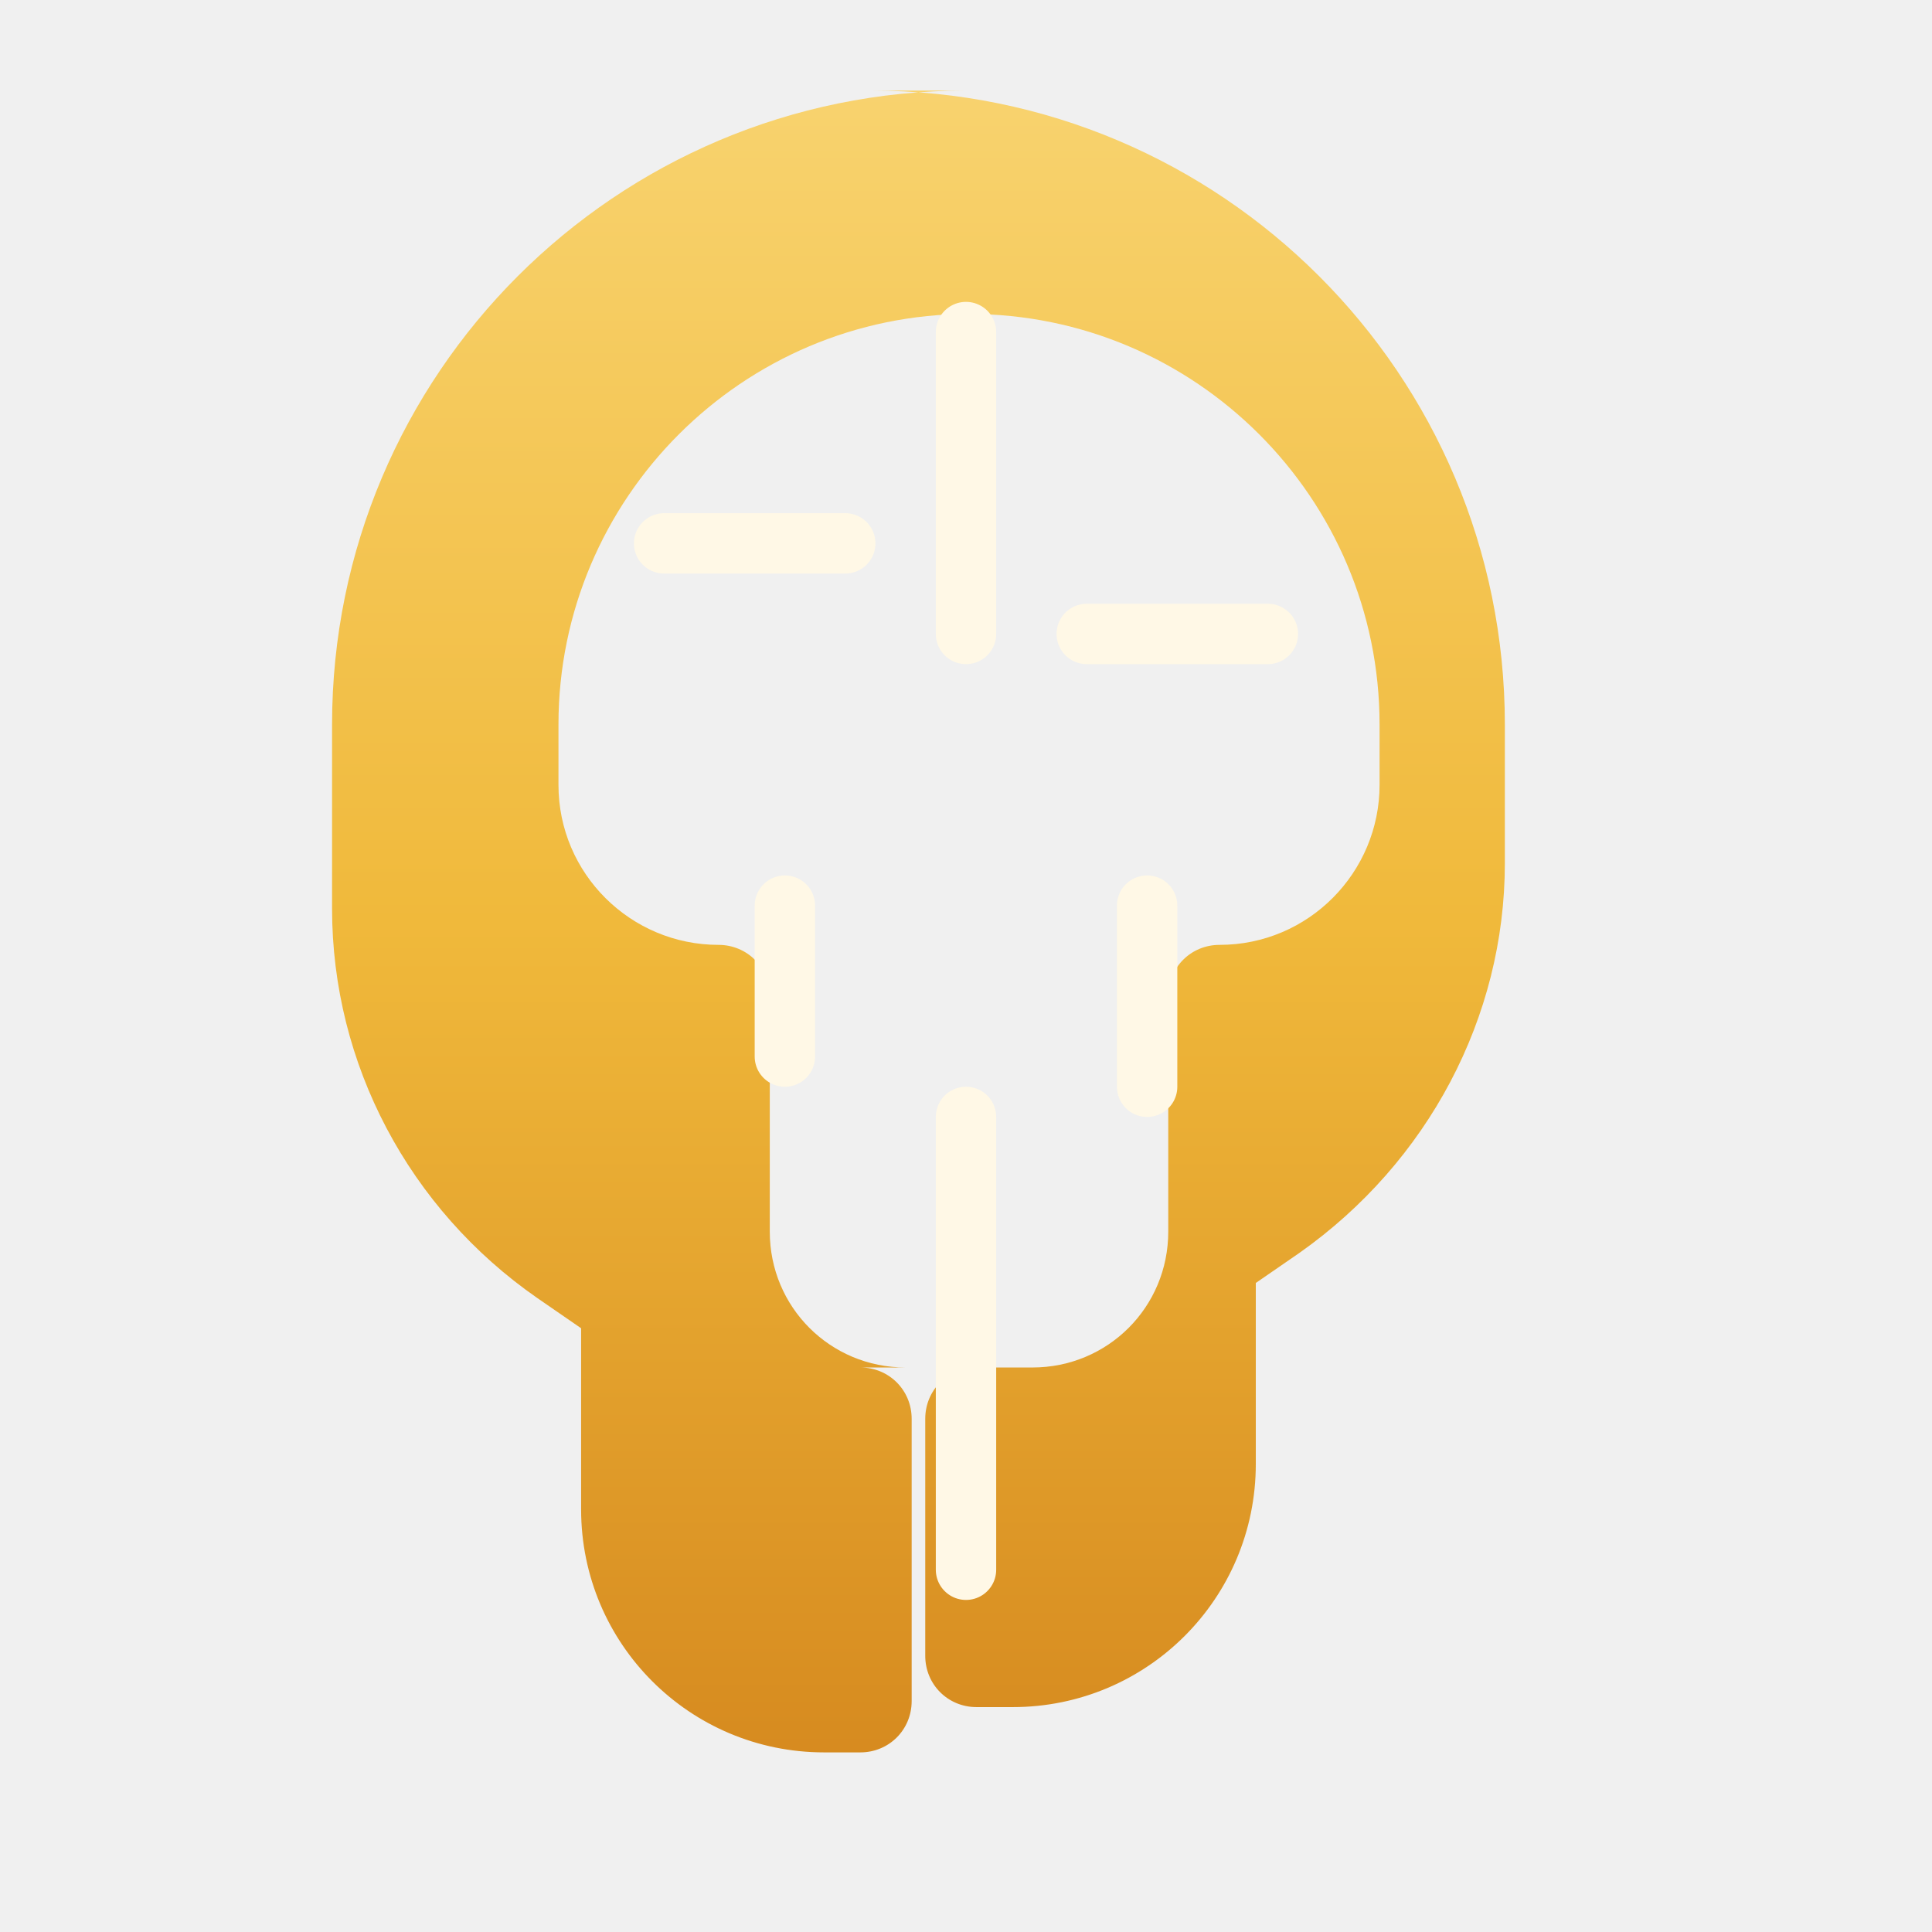
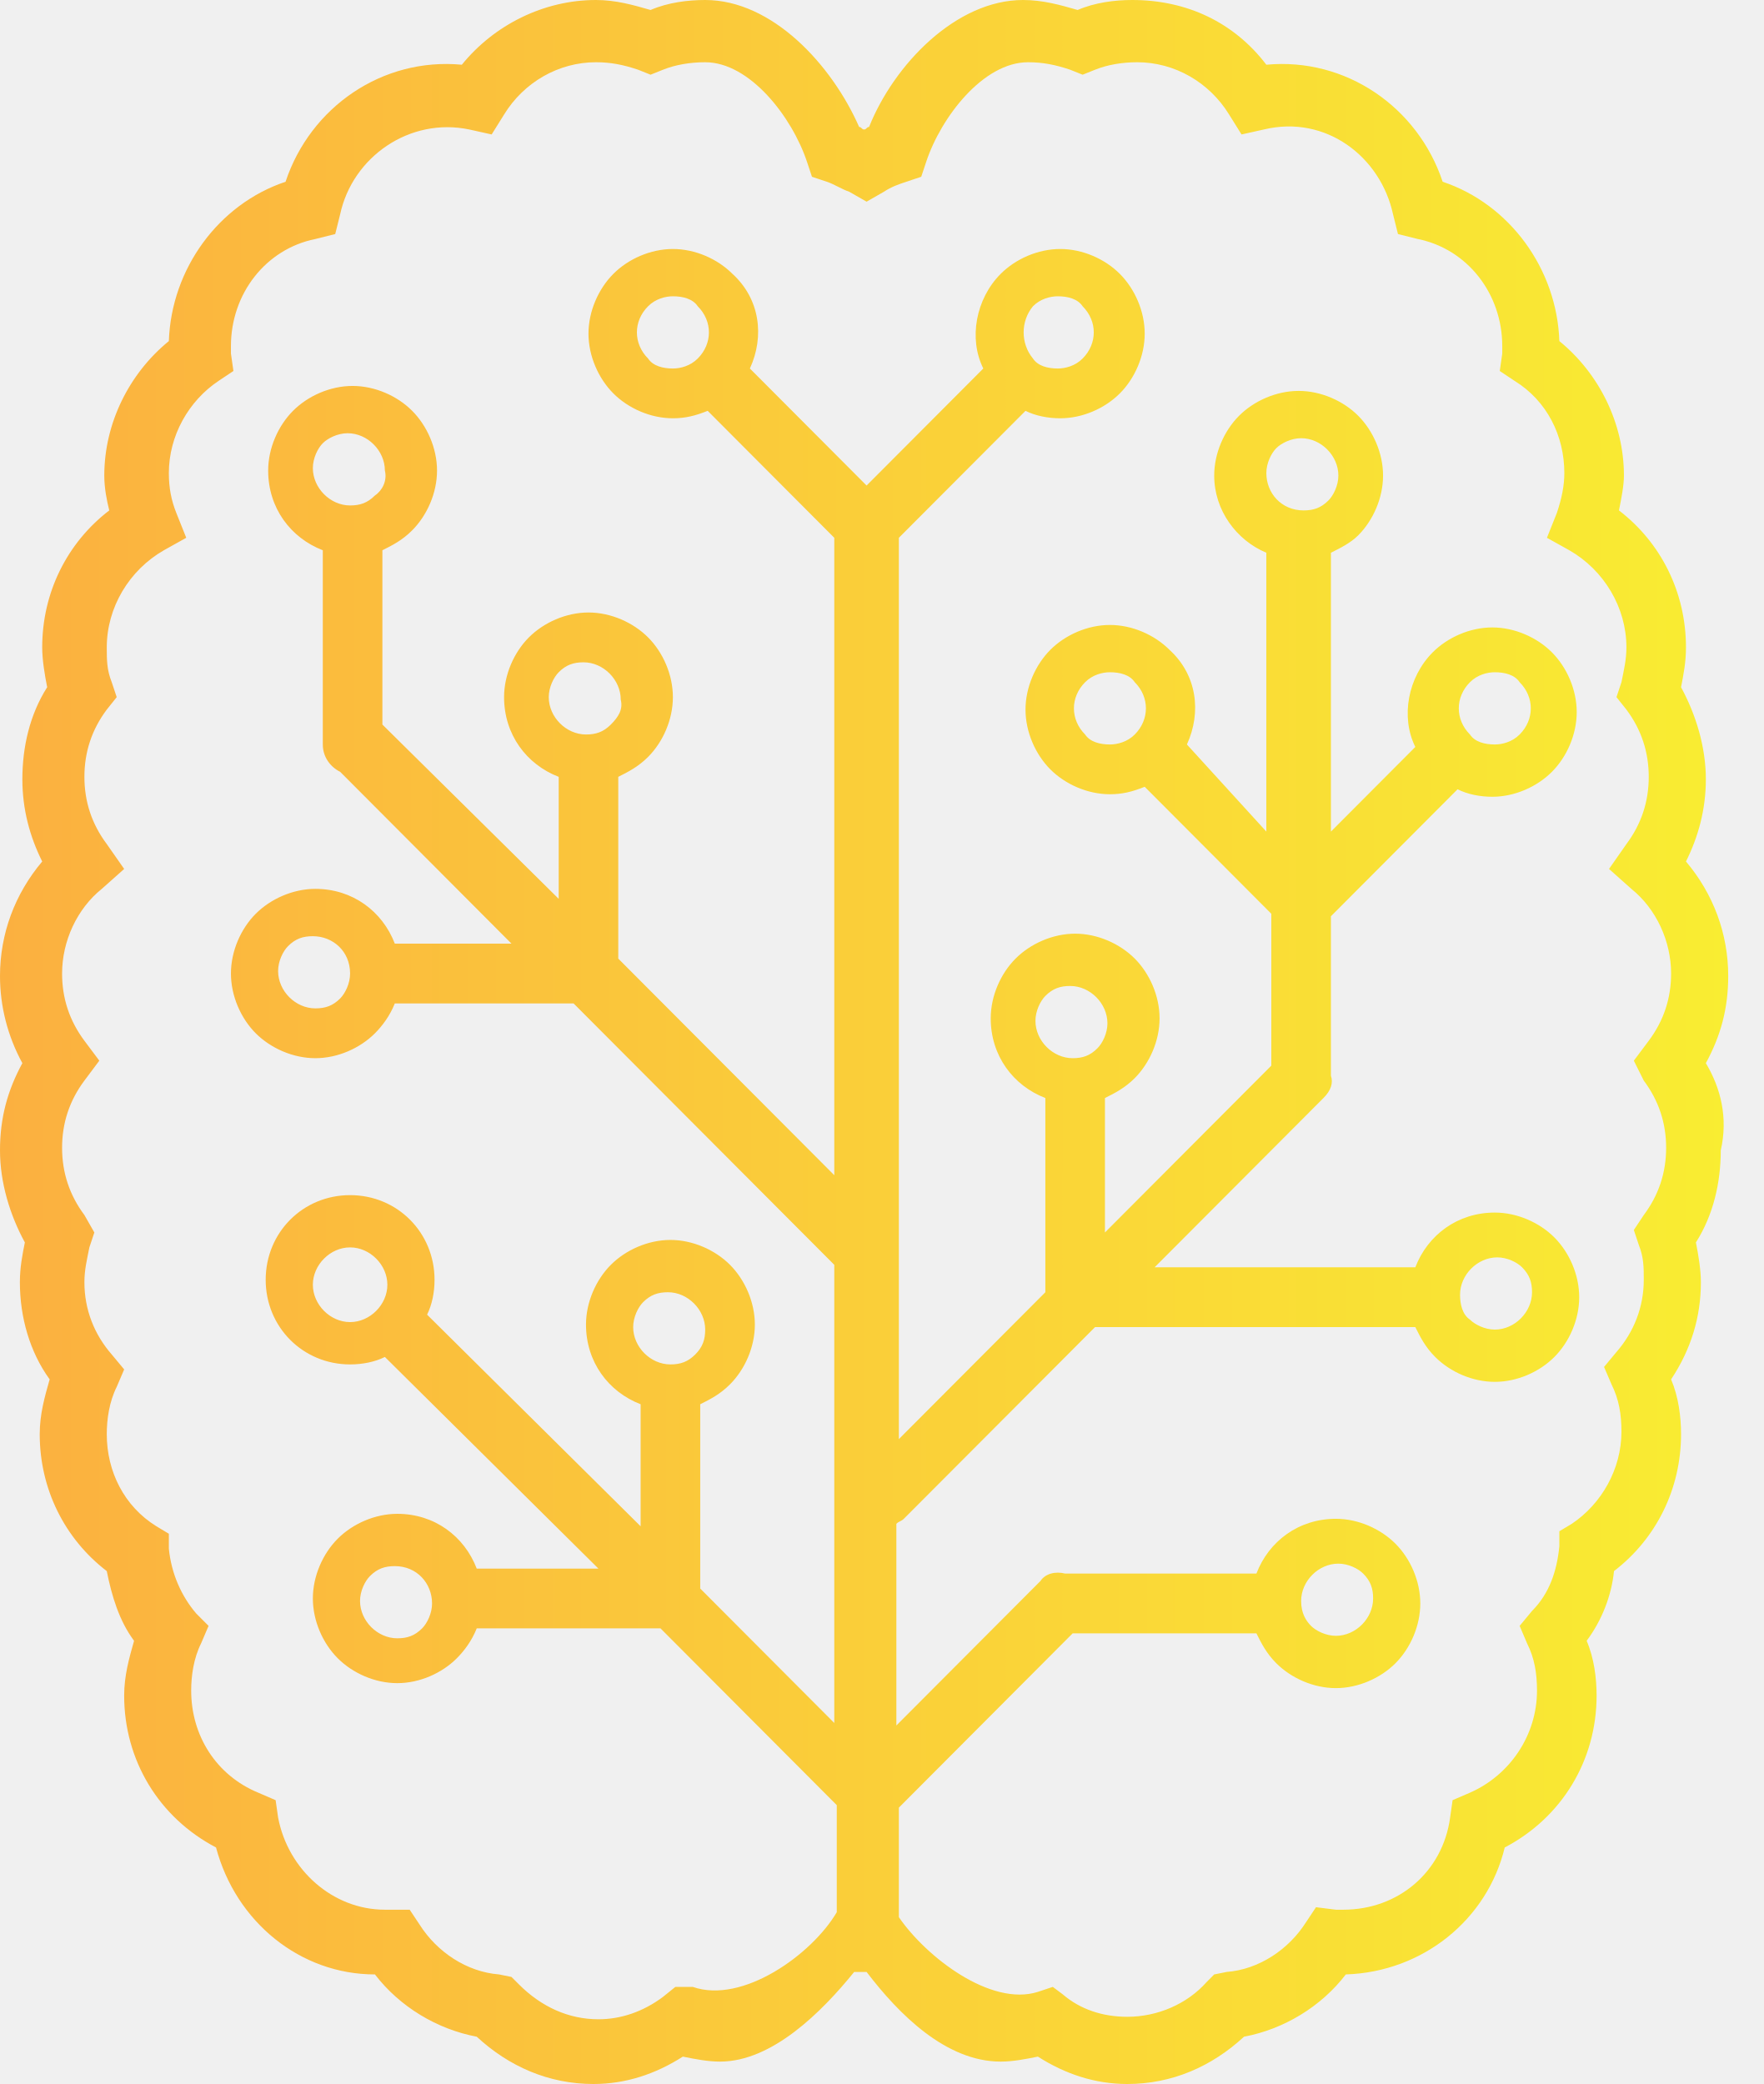
- <svg xmlns="http://www.w3.org/2000/svg" viewBox="0 0 128 128">
+ <svg xmlns="http://www.w3.org/2000/svg" width="44" height="52" viewBox="0 0 44 52" fill="none">
+   <g clip-path="url(#clip0_146_3798)">
+     <path d="M42.562 26.528C42.934 25.845 43.12 25.161 43.12 24.354C43.12 23.297 42.748 22.303 42.066 21.496C42.376 20.875 42.562 20.191 42.562 19.446C42.562 18.638 42.314 17.83 41.943 17.147C42.004 16.836 42.066 16.526 42.066 16.153C42.066 14.786 41.447 13.544 40.394 12.736C40.456 12.425 40.518 12.115 40.518 11.866C40.518 10.562 39.898 9.319 38.907 8.511C38.845 6.71 37.668 5.094 35.995 4.535C35.375 2.671 33.579 1.429 31.596 1.615C30.791 0.559 29.614 0 28.251 0C27.817 0 27.322 0.062 26.888 0.249C26.454 0.124 26.02 0 25.525 0C23.852 0 22.303 1.615 21.684 3.168C21.622 3.168 21.622 3.231 21.56 3.231C21.498 3.231 21.498 3.168 21.436 3.168C20.754 1.615 19.267 0 17.595 0C17.161 0 16.666 0.062 16.232 0.249C15.798 0.124 15.364 0 14.869 0C13.568 0 12.329 0.621 11.523 1.615C9.541 1.429 7.744 2.671 7.125 4.535C5.452 5.094 4.275 6.71 4.213 8.511C3.222 9.319 2.602 10.562 2.602 11.866C2.602 12.177 2.664 12.488 2.726 12.736C1.673 13.544 1.053 14.786 1.053 16.153C1.053 16.464 1.115 16.836 1.177 17.147C0.743 17.83 0.558 18.638 0.558 19.446C0.558 20.191 0.743 20.875 1.053 21.496C0.372 22.303 0 23.297 0 24.354C0 25.099 0.186 25.845 0.558 26.528C0.186 27.212 0 27.895 0 28.703C0 29.51 0.248 30.318 0.62 31.001C0.558 31.312 0.496 31.622 0.496 31.995C0.496 32.865 0.743 33.735 1.239 34.418C1.115 34.853 0.991 35.288 0.991 35.785C0.991 37.152 1.611 38.394 2.664 39.202C2.788 39.823 2.974 40.444 3.345 40.941C3.222 41.376 3.098 41.811 3.098 42.308C3.098 43.923 3.965 45.352 5.39 46.098C5.886 47.962 7.496 49.266 9.355 49.266C9.975 50.074 10.904 50.633 11.895 50.82C12.7 51.565 13.692 52 14.807 52C15.612 52 16.356 51.752 17.037 51.317C17.347 51.379 17.657 51.441 17.966 51.441C19.267 51.441 20.507 50.198 21.312 49.204C21.436 49.204 21.498 49.204 21.622 49.204C22.427 50.261 23.604 51.441 24.967 51.441C25.277 51.441 25.587 51.379 25.896 51.317C26.578 51.752 27.322 52 28.127 52C29.242 52 30.233 51.565 31.039 50.82C32.03 50.633 32.959 50.074 33.579 49.266C35.499 49.204 37.11 47.9 37.544 46.098C38.969 45.352 39.836 43.923 39.836 42.308C39.836 41.873 39.774 41.376 39.588 40.941C39.96 40.444 40.208 39.823 40.27 39.202C41.323 38.394 41.943 37.152 41.943 35.785C41.943 35.35 41.88 34.853 41.695 34.418C42.19 33.673 42.438 32.865 42.438 31.995C42.438 31.685 42.376 31.312 42.314 31.001C42.748 30.318 42.934 29.51 42.934 28.703C43.12 27.895 42.934 27.149 42.562 26.528ZM41.013 26.963C41.385 27.46 41.571 28.019 41.571 28.64C41.571 29.262 41.385 29.821 41.013 30.318L40.765 30.691L40.889 31.063C41.013 31.374 41.013 31.622 41.013 31.933C41.013 32.617 40.765 33.238 40.332 33.735L40.022 34.108L40.208 34.542C40.394 34.915 40.456 35.288 40.456 35.723C40.456 36.655 39.96 37.525 39.217 38.022L38.907 38.208V38.581C38.845 39.202 38.659 39.761 38.225 40.196L37.916 40.569L38.101 41.004C38.287 41.376 38.349 41.749 38.349 42.184C38.349 43.302 37.668 44.296 36.676 44.731L36.243 44.918L36.181 45.352C35.995 46.719 34.88 47.651 33.517 47.651C33.455 47.651 33.393 47.651 33.331 47.651L32.835 47.589L32.587 47.962C32.154 48.645 31.41 49.142 30.605 49.204L30.295 49.266L30.109 49.453C29.614 50.012 28.87 50.323 28.127 50.323C27.507 50.323 26.95 50.136 26.516 49.763L26.268 49.577L25.896 49.701C24.719 50.074 23.109 48.831 22.427 47.837V46.657V45.104L22.489 45.042L26.764 40.755H31.348C31.472 41.004 31.596 41.252 31.844 41.501C32.216 41.873 32.773 42.122 33.331 42.122C33.889 42.122 34.446 41.873 34.818 41.501C35.19 41.128 35.437 40.569 35.437 40.01C35.437 39.45 35.19 38.891 34.818 38.519C34.446 38.146 33.889 37.897 33.331 37.897C32.402 37.897 31.658 38.456 31.348 39.264H26.578C26.33 39.202 26.082 39.264 25.959 39.45L22.365 43.054V38.022C22.427 37.959 22.489 37.959 22.551 37.897L27.322 33.114H35.313C35.437 33.362 35.561 33.611 35.809 33.859C36.181 34.232 36.738 34.48 37.296 34.48C37.854 34.48 38.411 34.232 38.783 33.859C39.155 33.486 39.402 32.927 39.402 32.368C39.402 31.809 39.155 31.25 38.783 30.877C38.411 30.504 37.854 30.256 37.296 30.256C36.367 30.256 35.623 30.815 35.313 31.622H28.808L33.021 27.398C33.207 27.212 33.269 27.025 33.207 26.839C33.207 26.777 33.207 26.777 33.207 26.715V22.863L36.367 19.694C36.614 19.818 36.924 19.881 37.234 19.881C37.792 19.881 38.349 19.632 38.721 19.259C39.093 18.887 39.34 18.327 39.34 17.768C39.34 17.209 39.093 16.65 38.721 16.277C38.349 15.904 37.792 15.656 37.234 15.656C36.676 15.656 36.119 15.904 35.747 16.277C35.128 16.898 34.942 17.892 35.313 18.638L33.207 20.75V13.792C33.455 13.668 33.703 13.544 33.889 13.357C34.26 12.985 34.508 12.425 34.508 11.866C34.508 11.307 34.26 10.748 33.889 10.375C33.517 10.002 32.959 9.754 32.402 9.754C31.844 9.754 31.287 10.002 30.915 10.375C30.543 10.748 30.295 11.307 30.295 11.866C30.295 12.736 30.853 13.482 31.596 13.792C31.596 13.792 31.596 13.792 31.596 13.854V20.75L29.614 18.576C29.985 17.768 29.862 16.836 29.18 16.215C28.808 15.842 28.251 15.594 27.693 15.594C27.136 15.594 26.578 15.842 26.206 16.215C25.835 16.588 25.587 17.147 25.587 17.706C25.587 18.265 25.835 18.824 26.206 19.197C26.578 19.57 27.136 19.818 27.693 19.818C28.003 19.818 28.251 19.756 28.561 19.632L31.72 22.8V26.59L27.569 30.753V27.398C27.817 27.274 28.065 27.149 28.313 26.901C28.684 26.528 28.932 25.969 28.932 25.41C28.932 24.851 28.684 24.291 28.313 23.919C27.941 23.546 27.383 23.297 26.826 23.297C26.268 23.297 25.711 23.546 25.339 23.919C24.967 24.291 24.719 24.851 24.719 25.41C24.719 26.342 25.277 27.087 26.082 27.398V32.244L22.427 35.909V30.939V13.419L25.587 10.251C25.835 10.375 26.144 10.437 26.454 10.437C27.012 10.437 27.569 10.189 27.941 9.816C28.313 9.443 28.561 8.884 28.561 8.325C28.561 7.766 28.313 7.207 27.941 6.834C27.569 6.461 27.012 6.213 26.454 6.213C25.896 6.213 25.339 6.461 24.967 6.834C24.348 7.455 24.162 8.449 24.534 9.195L21.622 12.115L18.71 9.195C19.082 8.387 18.958 7.455 18.276 6.834C17.904 6.461 17.347 6.213 16.789 6.213C16.232 6.213 15.674 6.461 15.303 6.834C14.931 7.207 14.683 7.766 14.683 8.325C14.683 8.884 14.931 9.443 15.303 9.816C15.674 10.189 16.232 10.437 16.789 10.437C17.099 10.437 17.347 10.375 17.657 10.251L20.816 13.419V29.324L15.426 23.919V19.384C15.674 19.259 15.922 19.135 16.17 18.887C16.542 18.514 16.789 17.955 16.789 17.395C16.789 16.836 16.542 16.277 16.17 15.904C15.798 15.532 15.241 15.283 14.683 15.283C14.125 15.283 13.568 15.532 13.196 15.904C12.824 16.277 12.577 16.836 12.577 17.395C12.577 18.327 13.134 19.073 13.94 19.384V22.428L9.541 18.079V13.73C9.789 13.606 10.037 13.482 10.284 13.233C10.656 12.86 10.904 12.301 10.904 11.742C10.904 11.183 10.656 10.624 10.284 10.251C9.913 9.878 9.355 9.63 8.797 9.63C8.24 9.63 7.682 9.878 7.311 10.251C6.939 10.624 6.691 11.183 6.691 11.742C6.691 12.674 7.249 13.419 8.054 13.73V18.576C8.054 18.887 8.24 19.135 8.488 19.259L12.762 23.546H9.851C9.541 22.738 8.797 22.179 7.868 22.179C7.311 22.179 6.753 22.428 6.381 22.8C6.009 23.173 5.762 23.732 5.762 24.291C5.762 24.851 6.009 25.41 6.381 25.783C6.753 26.155 7.311 26.404 7.868 26.404C8.426 26.404 8.983 26.155 9.355 25.783C9.541 25.596 9.727 25.348 9.851 25.037H14.311L20.816 31.56V42.992L17.471 39.637V35.039C17.719 34.915 17.966 34.791 18.214 34.542C18.586 34.17 18.834 33.611 18.834 33.051C18.834 32.492 18.586 31.933 18.214 31.56C17.843 31.188 17.285 30.939 16.727 30.939C16.17 30.939 15.612 31.188 15.241 31.56C14.869 31.933 14.621 32.492 14.621 33.051C14.621 33.983 15.179 34.729 15.984 35.039V38.084L10.656 32.803C10.78 32.554 10.842 32.244 10.842 31.933C10.842 30.753 9.913 29.821 8.735 29.821C7.558 29.821 6.629 30.753 6.629 31.933C6.629 33.114 7.558 34.045 8.735 34.045C9.045 34.045 9.355 33.983 9.603 33.859L14.931 39.14H11.895C11.585 38.332 10.842 37.773 9.913 37.773C9.355 37.773 8.797 38.022 8.426 38.394C8.054 38.767 7.806 39.326 7.806 39.885C7.806 40.444 8.054 41.004 8.426 41.376C8.797 41.749 9.355 41.998 9.913 41.998C10.47 41.998 11.028 41.749 11.399 41.376C11.585 41.19 11.771 40.941 11.895 40.631H16.48L20.878 45.042V46.533V47.713C20.259 48.769 18.524 50.012 17.285 49.577H16.851L16.542 49.826C16.046 50.198 15.488 50.385 14.931 50.385C14.187 50.385 13.506 50.074 12.948 49.515L12.762 49.329L12.453 49.266C11.647 49.204 10.904 48.707 10.47 48.024L10.222 47.651H9.789C9.727 47.651 9.665 47.651 9.603 47.651C8.302 47.651 7.187 46.657 6.939 45.352L6.877 44.918L6.443 44.731C5.39 44.296 4.77 43.302 4.77 42.184C4.77 41.811 4.832 41.376 5.018 41.004L5.204 40.569L4.894 40.258C4.523 39.823 4.275 39.264 4.213 38.643V38.27L3.903 38.084C3.098 37.587 2.664 36.717 2.664 35.785C2.664 35.412 2.726 34.977 2.912 34.605L3.098 34.17L2.788 33.797C2.354 33.3 2.106 32.679 2.106 31.995C2.106 31.685 2.168 31.436 2.23 31.125L2.354 30.753L2.106 30.318C1.735 29.821 1.549 29.262 1.549 28.64C1.549 28.019 1.735 27.46 2.106 26.963L2.478 26.466L2.106 25.969C1.735 25.472 1.549 24.913 1.549 24.291C1.549 23.484 1.921 22.676 2.54 22.179L3.098 21.682L2.664 21.061C2.292 20.564 2.106 20.005 2.106 19.384C2.106 18.762 2.292 18.203 2.664 17.706L2.912 17.395L2.788 17.023C2.664 16.712 2.664 16.464 2.664 16.153C2.664 15.159 3.222 14.227 4.089 13.73L4.647 13.419L4.399 12.798C4.275 12.488 4.213 12.177 4.213 11.804C4.213 10.872 4.708 10.002 5.452 9.505L5.824 9.257L5.762 8.822C5.762 8.76 5.762 8.698 5.762 8.636C5.762 7.331 6.629 6.213 7.868 5.964L8.364 5.84L8.488 5.343C8.797 3.914 10.222 2.92 11.709 3.231L12.267 3.355L12.577 2.858C13.072 2.05 13.94 1.553 14.869 1.553C15.241 1.553 15.55 1.615 15.922 1.74L16.232 1.864L16.542 1.74C16.851 1.615 17.223 1.553 17.595 1.553C18.71 1.553 19.763 2.92 20.135 4.038L20.259 4.411L20.631 4.535C20.816 4.597 21.002 4.722 21.188 4.784L21.622 5.032L22.055 4.784C22.241 4.66 22.427 4.597 22.613 4.535L22.985 4.411L23.109 4.038C23.48 2.92 24.534 1.553 25.649 1.553C26.02 1.553 26.33 1.615 26.702 1.74L27.012 1.864L27.322 1.74C27.631 1.615 28.003 1.553 28.375 1.553C29.304 1.553 30.171 2.05 30.667 2.858L30.977 3.355L31.534 3.231C33.083 2.858 34.446 3.914 34.756 5.343L34.88 5.84L35.375 5.964C36.614 6.213 37.482 7.331 37.482 8.636C37.482 8.698 37.482 8.76 37.482 8.822L37.42 9.257L37.792 9.505C38.597 10.002 39.031 10.872 39.031 11.804C39.031 12.115 38.969 12.425 38.845 12.798L38.597 13.419L39.155 13.73C40.022 14.227 40.58 15.159 40.58 16.153C40.58 16.464 40.518 16.712 40.456 17.023L40.332 17.395L40.58 17.706C40.951 18.203 41.137 18.762 41.137 19.384C41.137 20.005 40.951 20.564 40.58 21.061L40.146 21.682L40.703 22.179C41.323 22.676 41.695 23.484 41.695 24.291C41.695 24.913 41.509 25.472 41.137 25.969L40.765 26.466L41.013 26.963ZM32.464 39.947C32.464 39.45 32.897 39.016 33.393 39.016C33.641 39.016 33.889 39.14 34.012 39.264C34.198 39.45 34.26 39.637 34.26 39.885C34.26 40.382 33.827 40.817 33.331 40.817C33.083 40.817 32.835 40.693 32.711 40.569C32.587 40.444 32.464 40.258 32.464 39.947ZM25.835 25.472C25.835 25.223 25.959 24.975 26.082 24.851C26.268 24.664 26.454 24.602 26.702 24.602C27.198 24.602 27.631 25.037 27.631 25.534C27.631 25.783 27.507 26.031 27.383 26.155C27.198 26.342 27.012 26.404 26.764 26.404C26.268 26.404 25.835 25.969 25.835 25.472ZM36.429 32.306C36.429 31.809 36.862 31.374 37.358 31.374C37.606 31.374 37.854 31.498 37.977 31.622C38.163 31.809 38.225 31.995 38.225 32.244C38.225 32.741 37.792 33.176 37.296 33.176C37.048 33.176 36.8 33.051 36.676 32.927C36.491 32.803 36.429 32.554 36.429 32.306ZM31.596 11.804C31.596 11.556 31.72 11.307 31.844 11.183C31.968 11.059 32.216 10.934 32.464 10.934C32.959 10.934 33.393 11.369 33.393 11.866C33.393 12.115 33.269 12.363 33.145 12.488C32.959 12.674 32.773 12.736 32.526 12.736C31.968 12.736 31.596 12.301 31.596 11.804ZM36.676 17.023C36.862 16.836 37.11 16.774 37.296 16.774C37.544 16.774 37.792 16.836 37.916 17.023C38.287 17.395 38.287 17.955 37.916 18.327C37.73 18.514 37.482 18.576 37.296 18.576C37.048 18.576 36.8 18.514 36.676 18.327C36.305 17.955 36.305 17.395 36.676 17.023ZM28.313 18.327C28.127 18.514 27.879 18.576 27.693 18.576C27.445 18.576 27.198 18.514 27.074 18.327C26.702 17.955 26.702 17.395 27.074 17.023C27.259 16.836 27.507 16.774 27.693 16.774C27.941 16.774 28.189 16.836 28.313 17.023C28.684 17.395 28.684 17.955 28.313 18.327ZM25.773 7.642C25.959 7.455 26.206 7.393 26.392 7.393C26.64 7.393 26.888 7.455 27.012 7.642C27.383 8.014 27.383 8.573 27.012 8.946C26.826 9.133 26.578 9.195 26.392 9.195C26.144 9.195 25.896 9.133 25.773 8.946C25.463 8.573 25.463 8.014 25.773 7.642ZM17.409 8.946C17.223 9.133 16.975 9.195 16.789 9.195C16.542 9.195 16.294 9.133 16.17 8.946C15.798 8.573 15.798 8.014 16.17 7.642C16.356 7.455 16.604 7.393 16.789 7.393C17.037 7.393 17.285 7.455 17.409 7.642C17.781 8.014 17.781 8.573 17.409 8.946ZM15.241 18.079C15.055 18.265 14.869 18.327 14.621 18.327C14.125 18.327 13.692 17.892 13.692 17.395C13.692 17.147 13.816 16.898 13.94 16.774C14.125 16.588 14.311 16.526 14.559 16.526C15.055 16.526 15.488 16.961 15.488 17.458C15.55 17.706 15.426 17.892 15.241 18.079ZM9.355 12.363C9.169 12.55 8.983 12.612 8.735 12.612C8.24 12.612 7.806 12.177 7.806 11.68C7.806 11.431 7.93 11.183 8.054 11.059C8.178 10.934 8.426 10.81 8.673 10.81C9.169 10.81 9.603 11.245 9.603 11.742C9.665 11.99 9.541 12.239 9.355 12.363ZM8.735 24.291C8.735 24.54 8.612 24.788 8.488 24.913C8.302 25.099 8.116 25.161 7.868 25.161C7.372 25.161 6.939 24.726 6.939 24.229C6.939 23.981 7.063 23.732 7.187 23.608C7.372 23.422 7.558 23.36 7.806 23.36C8.302 23.36 8.735 23.732 8.735 24.291ZM17.347 33.797C17.161 33.983 16.975 34.045 16.727 34.045C16.232 34.045 15.798 33.611 15.798 33.114C15.798 32.865 15.922 32.617 16.046 32.492C16.232 32.306 16.418 32.244 16.666 32.244C17.161 32.244 17.595 32.679 17.595 33.176C17.595 33.424 17.533 33.611 17.347 33.797ZM9.665 32.057C9.665 32.554 9.231 32.989 8.735 32.989C8.24 32.989 7.806 32.554 7.806 32.057C7.806 31.56 8.24 31.125 8.735 31.125C9.231 31.125 9.665 31.56 9.665 32.057ZM10.78 40.01C10.78 40.258 10.656 40.507 10.532 40.631C10.346 40.817 10.16 40.879 9.913 40.879C9.417 40.879 8.983 40.444 8.983 39.947C8.983 39.699 9.107 39.45 9.231 39.326C9.417 39.14 9.603 39.078 9.851 39.078C10.408 39.078 10.78 39.513 10.78 40.01Z" fill="url(#paint0_linear_146_3798)" />
+   </g>
  <defs>
-     <linearGradient id="aitiGradient" x1="0%" y1="0%" x2="0%" y2="100%">
-       <stop offset="0%" stop-color="#f8d36f" />
-       <stop offset="50%" stop-color="#f0b93b" />
-       <stop offset="100%" stop-color="#d68a1f" />
+     <linearGradient id="paint0_linear_146_3798" x1="0" y1="0" x2="43.12" y2="0" gradientUnits="userSpaceOnUse">
+       <stop stop-color="#FBB040" />
+       <stop offset="1" stop-color="#F9ED32" />
    </linearGradient>
+     <clipPath id="clip0_146_3798">
+       <rect width="43.12" height="52" fill="white" />
+     </clipPath>
  </defs>
-   <path fill="url(#aitiGradient)" d="M64 6c-23.2 0-42 18.8-42 42v12.2c0 10.3 5.1 19.9 13.6 25.8l2.9 2v12c0 8.9 7.2 16.1 16.1 16.1h2.4c1.9 0 3.4-1.5 3.4-3.4V94c0-1.9-1.5-3.4-3.4-3.4H60c-5 0-9-4-9-9V66c0-1.9-1.5-3.4-3.4-3.4-5.8 0-10.6-4.7-10.6-10.6V48c0-15 12.2-27.2 27.2-27.2 15 0 27.2 12.2 27.2 27.2v4c0 5.8-4.7 10.6-10.6 10.6-1.9 0-3.4 1.5-3.4 3.4v15.6c0 5-4 9-9 9h-3.7c-1.9 0-3.4 1.5-3.4 3.4v15.7c0 1.9 1.5 3.4 3.4 3.4h2.4c8.9 0 16.1-7.2 16.1-16.1v-12l2.9-2c8.5-6 13.6-15.6 13.6-25.8V48c0-23.2-18.8-42-42-42z" />
-   <g stroke="#fff8e6" stroke-width="4" stroke-linecap="round" stroke-linejoin="round" fill="none">
-     <path d="M64 22v20" />
-     <path d="M44 36h12" />
-     <path d="M72 42h12" />
-     <path d="M52 60v10" />
-     <path d="M76 60v12" />
-     <path d="M64 74v30" />
-   </g>
</svg>
